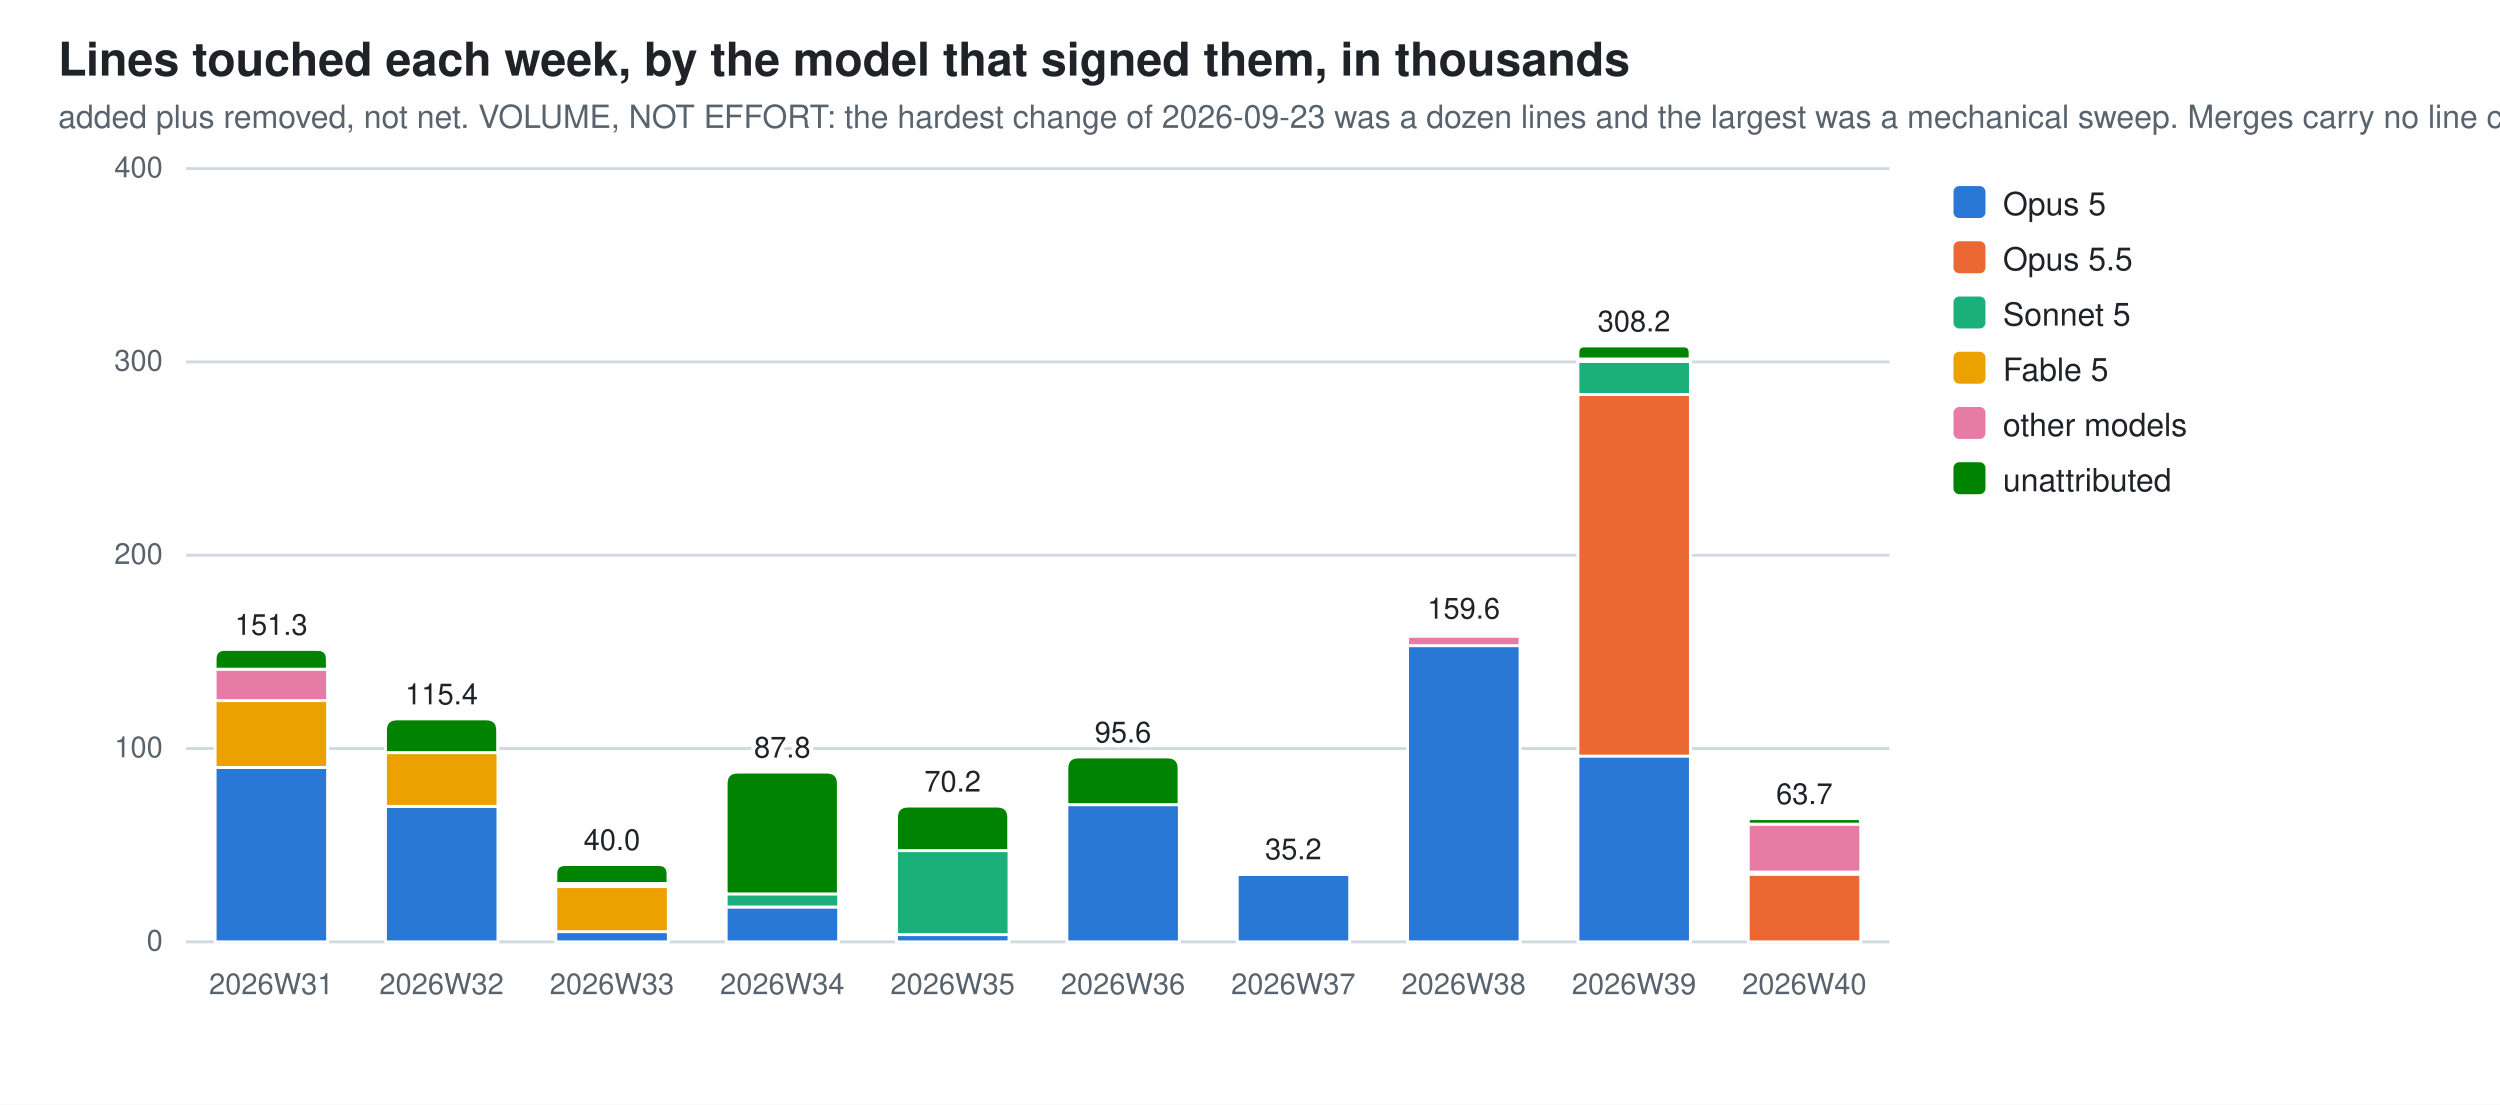
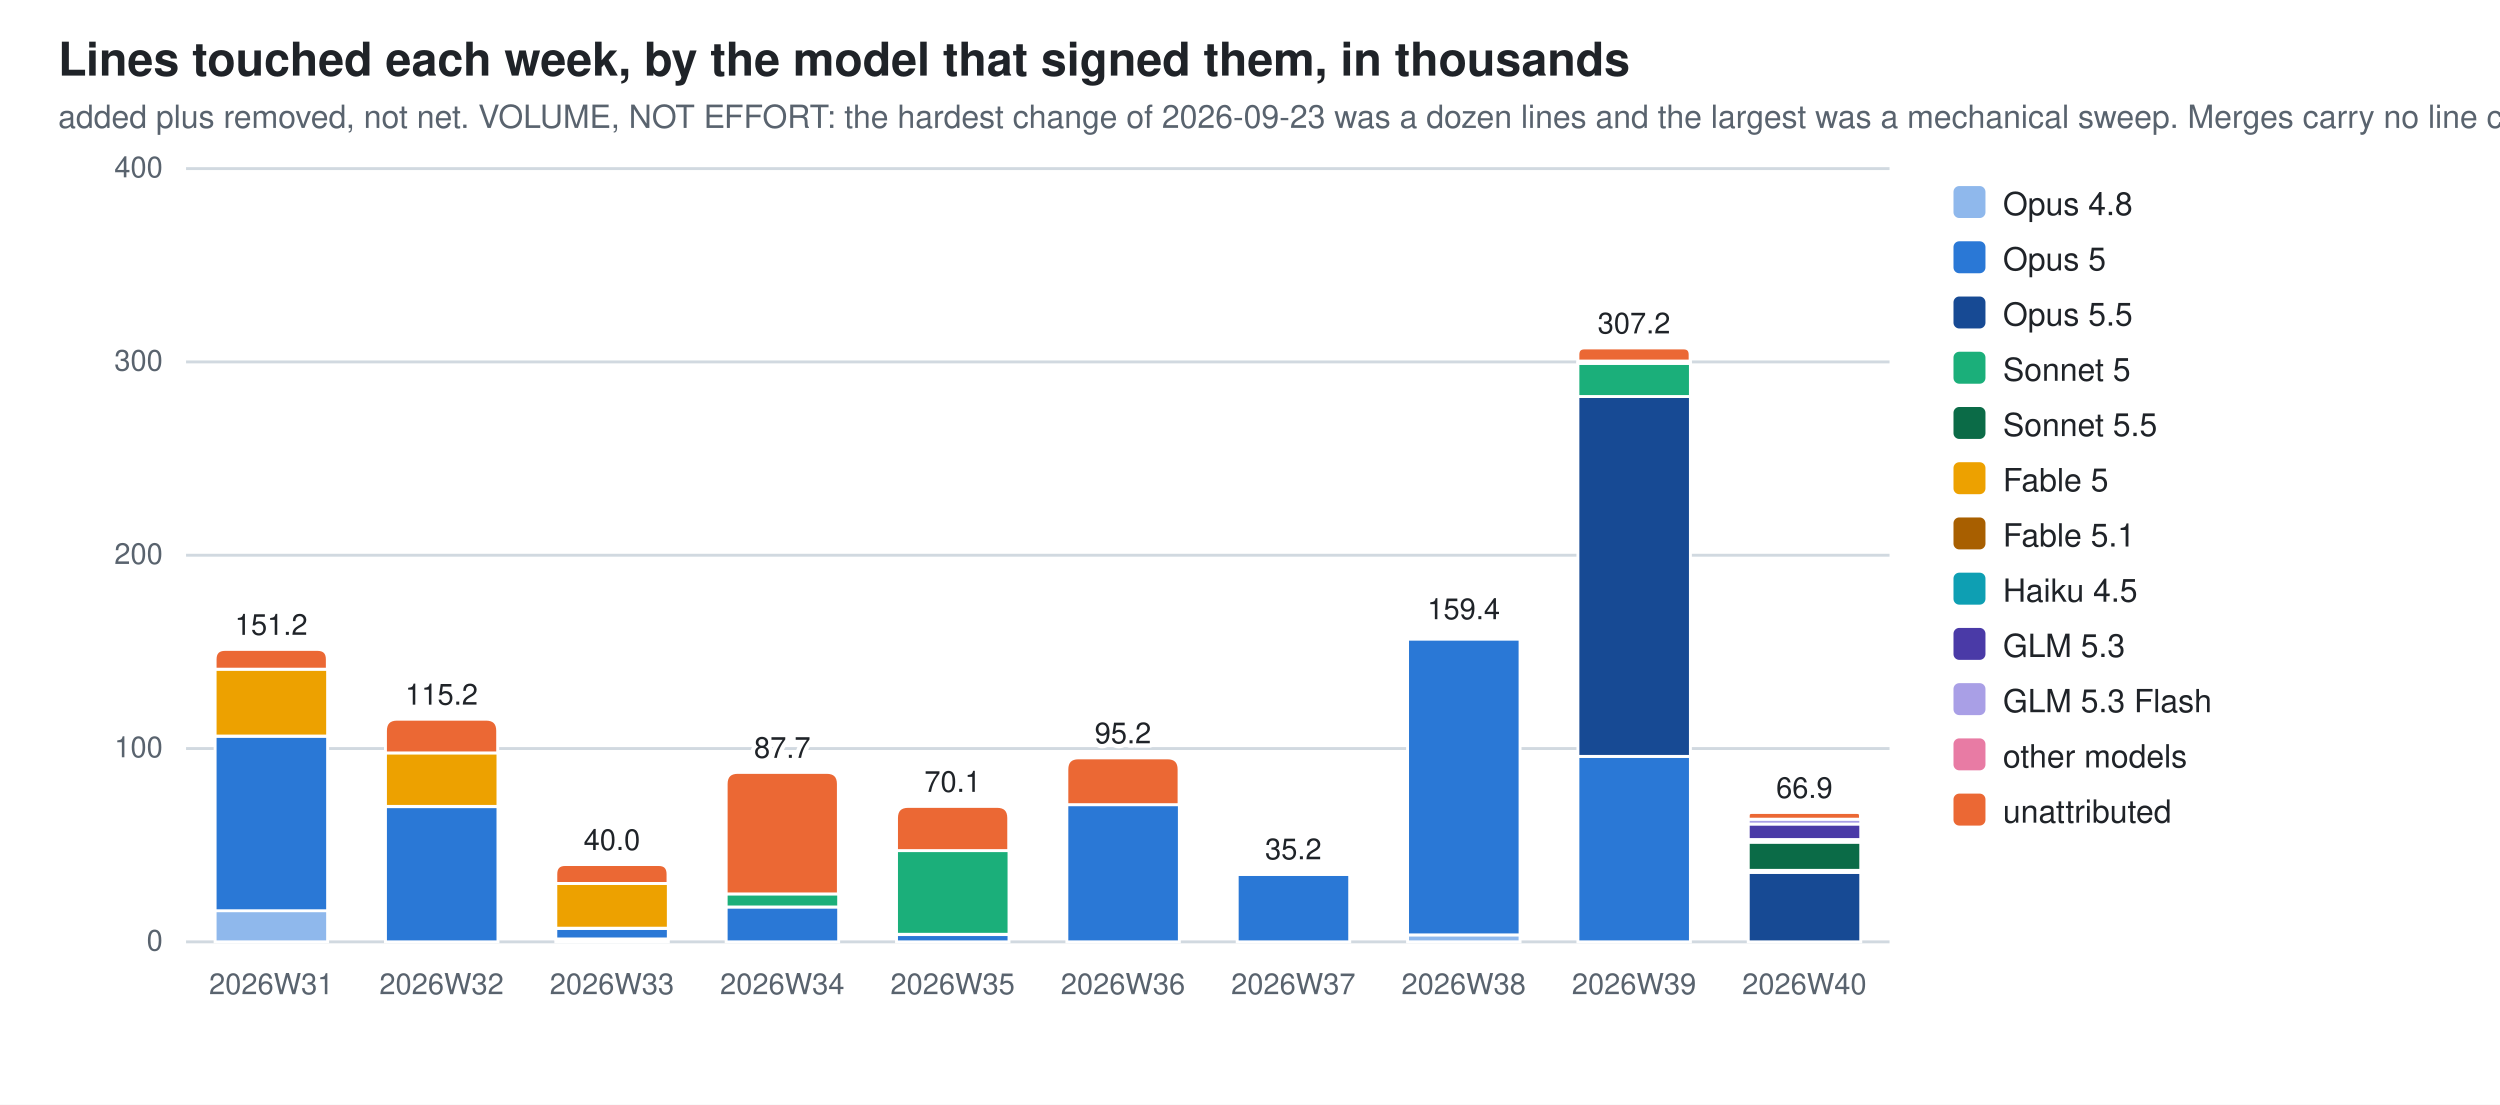
<svg xmlns="http://www.w3.org/2000/svg" width="860" height="380" viewBox="0 0 860 380" role="img" aria-label="Lines touched each week, by the model that signed them, in thousands">
  <style>
  .bg{fill:#ffffff} .fg{fill:#1f2328} .mut{fill:#59636e} .grid{stroke:#d1d9e0}
  .seg{stroke:#ffffff;stroke-width:1}
  .val{paint-order:stroke;stroke:#ffffff;stroke-width:3px;stroke-linejoin:round}
-   .s0{fill:#2a78d6}  .s1{fill:#eb6834}  .s2{fill:#1baf7a}  .s3{fill:#eda100}  .s4{fill:#e87ba4}  .s5{fill:#008300}
+   .c0{fill:#8fb8ec}  .c1{fill:#2a78d6}  .c2{fill:#174a94}  .c3{fill:#1baf7a}  .c4{fill:#0b6b47}  .c5{fill:#eda100}  .c6{fill:#a85f00}  .c7{fill:#0e9fb3}  .c8{fill:#4a3aa7}  .c9{fill:#a99fe6}  .c10{fill:#e87ba4}  .c11{fill:#eb6834}
  @media (prefers-color-scheme: dark){
    .bg{fill:#0d1117} .fg{fill:#e6edf3} .mut{fill:#9198a1} .grid{stroke:#30363d}
-     .seg{stroke:#0d1117} .val{stroke:#0d1117} .s0{fill:#3987e5} .s1{fill:#d95926} .s2{fill:#199e70} .s3{fill:#c98500} .s4{fill:#d55181} .s5{fill:#008300}}
+     .seg{stroke:#0d1117} .val{stroke:#0d1117} .c0{fill:#2c5ea8} .c1{fill:#3987e5} .c2{fill:#7db3f5} .c3{fill:#199e70} .c4{fill:#58d0a2} .c5{fill:#c98500} .c6{fill:#f2c75c} .c7{fill:#2bb5c9} .c8{fill:#9085e9} .c9{fill:#5848b8} .c10{fill:#d55181} .c11{fill:#d95926}}
  text{font-family:-apple-system,BlinkMacSystemFont,"Segoe UI",Helvetica,Arial,sans-serif}
</style>
  <rect class="bg" width="860" height="380" />
  <text class="fg" x="20" y="26" font-size="16" font-weight="600">Lines touched each week, by the model that signed them, in thousands</text>
  <text class="mut" x="20" y="44" font-size="11">added plus removed, not net. VOLUME, NOT EFFORT: the hardest change of 2026-09-23 was a dozen lines and the largest was a mechanical sweep. Merges carry no line count</text>
  <line class="grid" x1="64" y1="324.0" x2="650.0" y2="324.0" stroke-width="1" />
  <text class="mut" x="56" y="327.0" font-size="10" text-anchor="end">0</text>
  <line class="grid" x1="64" y1="257.5" x2="650.0" y2="257.5" stroke-width="1" />
  <text class="mut" x="56" y="260.5" font-size="10" text-anchor="end">100</text>
  <line class="grid" x1="64" y1="191.0" x2="650.0" y2="191.0" stroke-width="1" />
  <text class="mut" x="56" y="194.0" font-size="10" text-anchor="end">200</text>
  <line class="grid" x1="64" y1="124.5" x2="650.0" y2="124.5" stroke-width="1" />
  <text class="mut" x="56" y="127.5" font-size="10" text-anchor="end">300</text>
  <line class="grid" x1="64" y1="58.0" x2="650.0" y2="58.0" stroke-width="1" />
  <text class="mut" x="56" y="61.0" font-size="10" text-anchor="end">400</text>
-   <rect class="seg s0" x="74.0" y="264.0" width="38.7" height="60.0" />
-   <rect class="seg s3" x="74.0" y="241.0" width="38.7" height="23.0" />
-   <rect class="seg s4" x="74.0" y="230.2" width="38.7" height="10.8" />
-   <path class="seg s5" d="M74.0,230.2 V226.8 Q74.0,223.4 77.4,223.4 H109.2 Q112.6,223.4 112.6,226.8 V230.2 Z" />
+   <rect class="seg c0" x="74.0" y="313.2" width="38.7" height="10.8" />
+   <rect class="seg c1" x="74.0" y="253.3" width="38.7" height="60.0" />
+   <rect class="seg c5" x="74.0" y="230.2" width="38.7" height="23.0" />
+   <path class="seg c11" d="M74.0,230.2 V226.8 Q74.0,223.4 77.4,223.4 H109.2 Q112.6,223.4 112.6,226.8 V230.2 Z" />
  <text class="mut" x="93.3" y="342" font-size="10" text-anchor="middle">2026W31</text>
-   <text class="fg val" x="93.3" y="218.4" font-size="10" text-anchor="middle">151.3</text>
-   <rect class="seg s0" x="132.6" y="277.4" width="38.7" height="46.6" />
-   <rect class="seg s3" x="132.6" y="258.9" width="38.7" height="18.5" />
-   <path class="seg s5" d="M132.6,258.9 V251.3 Q132.6,247.3 136.6,247.3 H167.2 Q171.2,247.3 171.2,251.3 V258.9 Z" />
+   <text class="fg val" x="93.3" y="218.4" font-size="10" text-anchor="middle">151.2</text>
+   <rect class="seg c1" x="132.6" y="277.5" width="38.7" height="46.5" />
+   <rect class="seg c5" x="132.6" y="259.0" width="38.7" height="18.4" />
+   <path class="seg c11" d="M132.6,259.0 V251.4 Q132.6,247.4 136.6,247.4 H167.2 Q171.2,247.4 171.2,251.4 V259.0 Z" />
  <text class="mut" x="151.9" y="342" font-size="10" text-anchor="middle">2026W32</text>
-   <text class="fg val" x="151.9" y="242.3" font-size="10" text-anchor="middle">115.4</text>
-   <rect class="seg s0" x="191.2" y="320.4" width="38.7" height="3.6" />
-   <rect class="seg s3" x="191.2" y="305.0" width="38.7" height="15.5" />
-   <rect class="seg s4" x="191.2" y="303.9" width="38.7" height="1.0" />
-   <path class="seg s5" d="M191.2,303.9 V300.7 Q191.2,297.4 194.4,297.4 H226.6 Q229.8,297.4 229.8,300.7 V303.9 Z" />
+   <text class="fg val" x="151.9" y="242.4" font-size="10" text-anchor="middle">115.2</text>
+   <rect class="seg c0" x="191.2" y="323.0" width="38.7" height="1.0" />
+   <rect class="seg c1" x="191.2" y="319.4" width="38.7" height="3.6" />
+   <rect class="seg c5" x="191.2" y="303.9" width="38.7" height="15.4" />
+   <path class="seg c11" d="M191.2,303.9 V300.7 Q191.2,297.4 194.4,297.4 H226.6 Q229.8,297.4 229.8,300.7 V303.9 Z" />
  <text class="mut" x="210.5" y="342" font-size="10" text-anchor="middle">2026W33</text>
  <text class="fg val" x="210.5" y="292.4" font-size="10" text-anchor="middle">40.0</text>
-   <rect class="seg s0" x="249.8" y="312.0" width="38.7" height="12.0" />
-   <rect class="seg s2" x="249.8" y="307.5" width="38.7" height="4.5" />
-   <path class="seg s5" d="M249.8,307.5 V269.6 Q249.8,265.6 253.8,265.6 H284.4 Q288.4,265.6 288.4,269.6 V307.5 Z" />
+   <rect class="seg c1" x="249.8" y="312.0" width="38.7" height="12.0" />
+   <rect class="seg c3" x="249.8" y="307.5" width="38.7" height="4.5" />
+   <path class="seg c11" d="M249.8,307.5 V269.7 Q249.8,265.7 253.8,265.7 H284.4 Q288.4,265.7 288.4,269.7 V307.5 Z" />
  <text class="mut" x="269.1" y="342" font-size="10" text-anchor="middle">2026W34</text>
-   <text class="fg val" x="269.1" y="260.6" font-size="10" text-anchor="middle">87.8</text>
-   <rect class="seg s0" x="308.4" y="321.5" width="38.7" height="2.5" />
-   <rect class="seg s2" x="308.4" y="292.6" width="38.7" height="28.9" />
-   <path class="seg s5" d="M308.4,292.6 V281.3 Q308.4,277.3 312.4,277.3 H343.0 Q347.0,277.3 347.0,281.3 V292.6 Z" />
+   <text class="fg val" x="269.1" y="260.7" font-size="10" text-anchor="middle">87.7</text>
+   <rect class="seg c1" x="308.4" y="321.5" width="38.7" height="2.5" />
+   <rect class="seg c3" x="308.4" y="292.6" width="38.7" height="28.8" />
+   <path class="seg c11" d="M308.4,292.6 V281.4 Q308.4,277.4 312.4,277.4 H343.0 Q347.0,277.4 347.0,281.4 V292.6 Z" />
  <text class="mut" x="327.7" y="342" font-size="10" text-anchor="middle">2026W35</text>
-   <text class="fg val" x="327.7" y="272.3" font-size="10" text-anchor="middle">70.2</text>
-   <rect class="seg s0" x="367.0" y="276.8" width="38.7" height="47.2" />
-   <path class="seg s5" d="M367.0,276.8 V264.4 Q367.0,260.4 371.0,260.4 H401.6 Q405.6,260.4 405.6,264.4 V276.8 Z" />
+   <text class="fg val" x="327.7" y="272.4" font-size="10" text-anchor="middle">70.1</text>
+   <rect class="seg c1" x="367.0" y="276.8" width="38.7" height="47.2" />
+   <path class="seg c11" d="M367.0,276.8 V264.7 Q367.0,260.7 371.0,260.7 H401.6 Q405.6,260.7 405.6,264.7 V276.8 Z" />
  <text class="mut" x="386.3" y="342" font-size="10" text-anchor="middle">2026W36</text>
-   <text class="fg val" x="386.3" y="255.4" font-size="10" text-anchor="middle">95.6</text>
-   <rect class="seg s0" x="425.6" y="300.8" width="38.7" height="23.2" />
-   <path class="seg s5" d="M425.6,300.8 V300.7 Q425.6,300.6 425.7,300.6 H464.1 Q464.2,300.6 464.2,300.7 V300.8 Z" />
+   <text class="fg val" x="386.3" y="255.7" font-size="10" text-anchor="middle">95.2</text>
+   <rect class="seg c1" x="425.6" y="300.8" width="38.7" height="23.2" />
+   <path class="seg c11" d="M425.6,300.8 V300.7 Q425.6,300.6 425.7,300.6 H464.1 Q464.2,300.6 464.2,300.7 V300.8 Z" />
  <text class="mut" x="444.9" y="342" font-size="10" text-anchor="middle">2026W37</text>
  <text class="fg val" x="444.9" y="295.6" font-size="10" text-anchor="middle">35.2</text>
-   <rect class="seg s0" x="484.2" y="222.1" width="38.7" height="101.9" />
-   <rect class="seg s4" x="484.2" y="218.8" width="38.7" height="3.3" />
-   <path class="seg s5" d="M484.2,218.8 V218.3 Q484.2,217.8 484.6,217.8 H522.4 Q522.8,217.8 522.8,218.3 V218.8 Z" />
+   <rect class="seg c0" x="484.2" y="321.6" width="38.7" height="2.4" />
+   <rect class="seg c1" x="484.2" y="219.8" width="38.7" height="101.8" />
+   <rect class="seg c6" x="484.2" y="218.9" width="38.7" height="0.9" />
+   <path class="seg c11" d="M484.2,218.9 V218.4 Q484.2,218.0 484.6,218.0 H522.4 Q522.8,218.0 522.8,218.4 V218.9 Z" />
  <text class="mut" x="503.5" y="342" font-size="10" text-anchor="middle">2026W38</text>
-   <text class="fg val" x="503.5" y="212.8" font-size="10" text-anchor="middle">159.6</text>
-   <rect class="seg s0" x="542.8" y="260.0" width="38.7" height="64.0" />
-   <rect class="seg s1" x="542.8" y="135.7" width="38.7" height="124.4" />
-   <rect class="seg s2" x="542.8" y="124.3" width="38.7" height="11.4" />
-   <rect class="seg s4" x="542.8" y="123.5" width="38.7" height="0.8" />
-   <path class="seg s5" d="M542.8,123.5 V121.3 Q542.8,119.0 545.0,119.0 H579.2 Q581.4,119.0 581.4,121.3 V123.5 Z" />
+   <text class="fg val" x="503.5" y="213.0" font-size="10" text-anchor="middle">159.4</text>
+   <rect class="seg c1" x="542.8" y="260.2" width="38.7" height="63.8" />
+   <rect class="seg c2" x="542.8" y="136.4" width="38.7" height="123.8" />
+   <rect class="seg c3" x="542.8" y="125.0" width="38.7" height="11.4" />
+   <rect class="seg c6" x="542.8" y="124.2" width="38.7" height="0.8" />
+   <rect class="seg c10" x="542.8" y="124.2" width="38.7" height="0.0" />
+   <path class="seg c11" d="M542.8,124.2 V122.0 Q542.8,119.7 545.0,119.7 H579.2 Q581.4,119.7 581.4,122.0 V124.2 Z" />
  <text class="mut" x="562.1" y="342" font-size="10" text-anchor="middle">2026W39</text>
-   <text class="fg val" x="562.1" y="114.0" font-size="10" text-anchor="middle">308.2</text>
-   <rect class="seg s1" x="601.4" y="300.7" width="38.7" height="23.3" />
-   <rect class="seg s2" x="601.4" y="300.0" width="38.7" height="0.7" />
-   <rect class="seg s4" x="601.4" y="283.5" width="38.7" height="16.5" />
-   <path class="seg s5" d="M601.4,283.5 V282.6 Q601.4,281.6 602.3,281.6 H639.1 Q640.0,281.6 640.0,282.6 V283.5 Z" />
+   <text class="fg val" x="562.1" y="114.7" font-size="10" text-anchor="middle">307.2</text>
+   <rect class="seg c2" x="601.4" y="300.1" width="38.7" height="23.9" />
+   <rect class="seg c3" x="601.4" y="299.4" width="38.7" height="0.7" />
+   <rect class="seg c4" x="601.4" y="289.7" width="38.7" height="9.7" />
+   <rect class="seg c6" x="601.4" y="288.8" width="38.7" height="0.9" />
+   <rect class="seg c7" x="601.4" y="288.8" width="38.7" height="0.0" />
+   <rect class="seg c8" x="601.4" y="283.4" width="38.7" height="5.4" />
+   <rect class="seg c9" x="601.4" y="281.8" width="38.7" height="1.7" />
+   <path class="seg c11" d="M601.4,281.8 V280.6 Q601.4,279.5 602.5,279.5 H638.9 Q640.0,279.5 640.0,280.6 V281.8 Z" />
  <text class="mut" x="620.7" y="342" font-size="10" text-anchor="middle">2026W40</text>
-   <text class="fg val" x="620.7" y="276.6" font-size="10" text-anchor="middle">63.7</text>
-   <rect class="s0" x="672" y="64" width="11" height="11" rx="2" />
+   <text class="fg val" x="620.7" y="274.5" font-size="10" text-anchor="middle">66.9</text>
+   <rect class="c0" x="672" y="64" width="11" height="11" rx="2" />
  <text class="fg" y="74" font-size="11">
+     <tspan x="689" dy="0">Opus 4.8</tspan>
+   </text>
+   <rect class="c1" x="672" y="83" width="11" height="11" rx="2" />
+   <text class="fg" y="93" font-size="11">
    <tspan x="689" dy="0">Opus 5</tspan>
  </text>
-   <rect class="s1" x="672" y="83" width="11" height="11" rx="2" />
-   <text class="fg" y="93" font-size="11">
+   <rect class="c2" x="672" y="102" width="11" height="11" rx="2" />
+   <text class="fg" y="112" font-size="11">
    <tspan x="689" dy="0">Opus 5.5</tspan>
  </text>
-   <rect class="s2" x="672" y="102" width="11" height="11" rx="2" />
-   <text class="fg" y="112" font-size="11">
+   <rect class="c3" x="672" y="121" width="11" height="11" rx="2" />
+   <text class="fg" y="131" font-size="11">
    <tspan x="689" dy="0">Sonnet 5</tspan>
  </text>
-   <rect class="s3" x="672" y="121" width="11" height="11" rx="2" />
-   <text class="fg" y="131" font-size="11">
+   <rect class="c4" x="672" y="140" width="11" height="11" rx="2" />
+   <text class="fg" y="150" font-size="11">
+     <tspan x="689" dy="0">Sonnet 5.5</tspan>
+   </text>
+   <rect class="c5" x="672" y="159" width="11" height="11" rx="2" />
+   <text class="fg" y="169" font-size="11">
    <tspan x="689" dy="0">Fable 5</tspan>
  </text>
-   <rect class="s4" x="672" y="140" width="11" height="11" rx="2" />
-   <text class="fg" y="150" font-size="11">
+   <rect class="c6" x="672" y="178" width="11" height="11" rx="2" />
+   <text class="fg" y="188" font-size="11">
+     <tspan x="689" dy="0">Fable 5.1</tspan>
+   </text>
+   <rect class="c7" x="672" y="197" width="11" height="11" rx="2" />
+   <text class="fg" y="207" font-size="11">
+     <tspan x="689" dy="0">Haiku 4.5</tspan>
+   </text>
+   <rect class="c8" x="672" y="216" width="11" height="11" rx="2" />
+   <text class="fg" y="226" font-size="11">
+     <tspan x="689" dy="0">GLM 5.3</tspan>
+   </text>
+   <rect class="c9" x="672" y="235" width="11" height="11" rx="2" />
+   <text class="fg" y="245" font-size="11">
+     <tspan x="689" dy="0">GLM 5.3 Flash</tspan>
+   </text>
+   <rect class="c10" x="672" y="254" width="11" height="11" rx="2" />
+   <text class="fg" y="264" font-size="11">
    <tspan x="689" dy="0">other models</tspan>
  </text>
-   <rect class="s5" x="672" y="159" width="11" height="11" rx="2" />
-   <text class="fg" y="169" font-size="11">
+   <rect class="c11" x="672" y="273" width="11" height="11" rx="2" />
+   <text class="fg" y="283" font-size="11">
    <tspan x="689" dy="0">unattributed</tspan>
  </text>
</svg>
